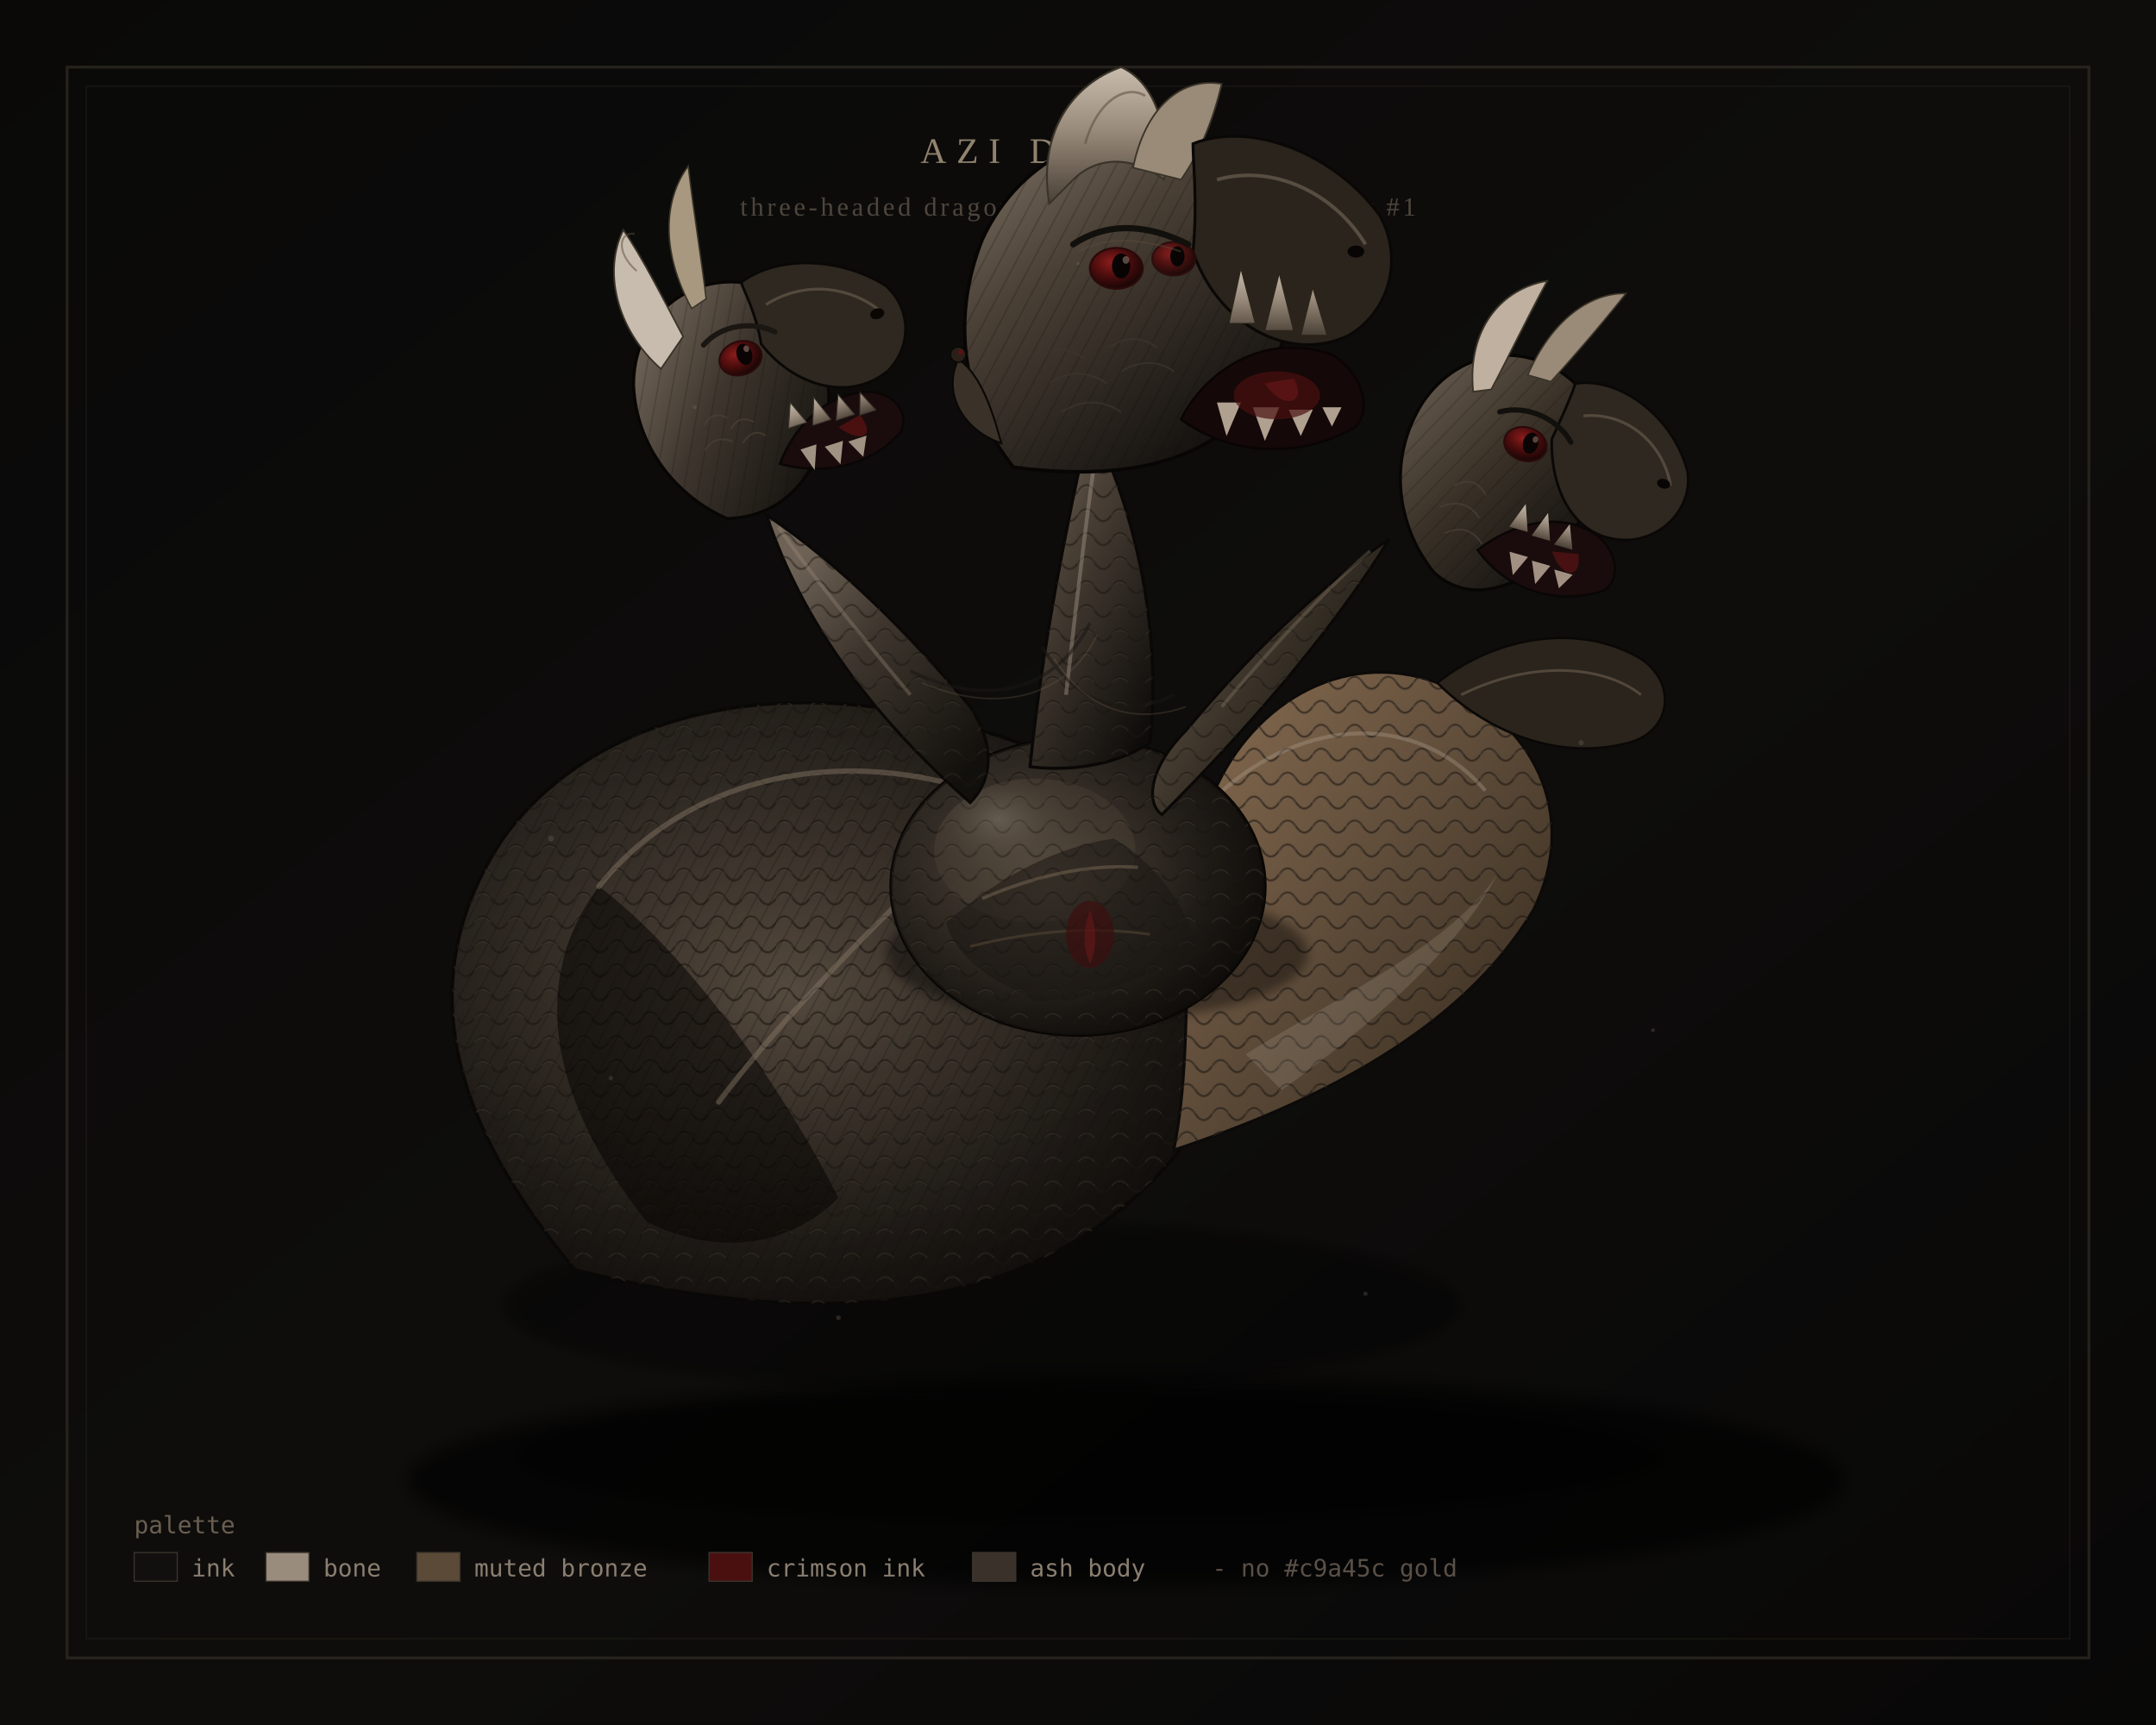
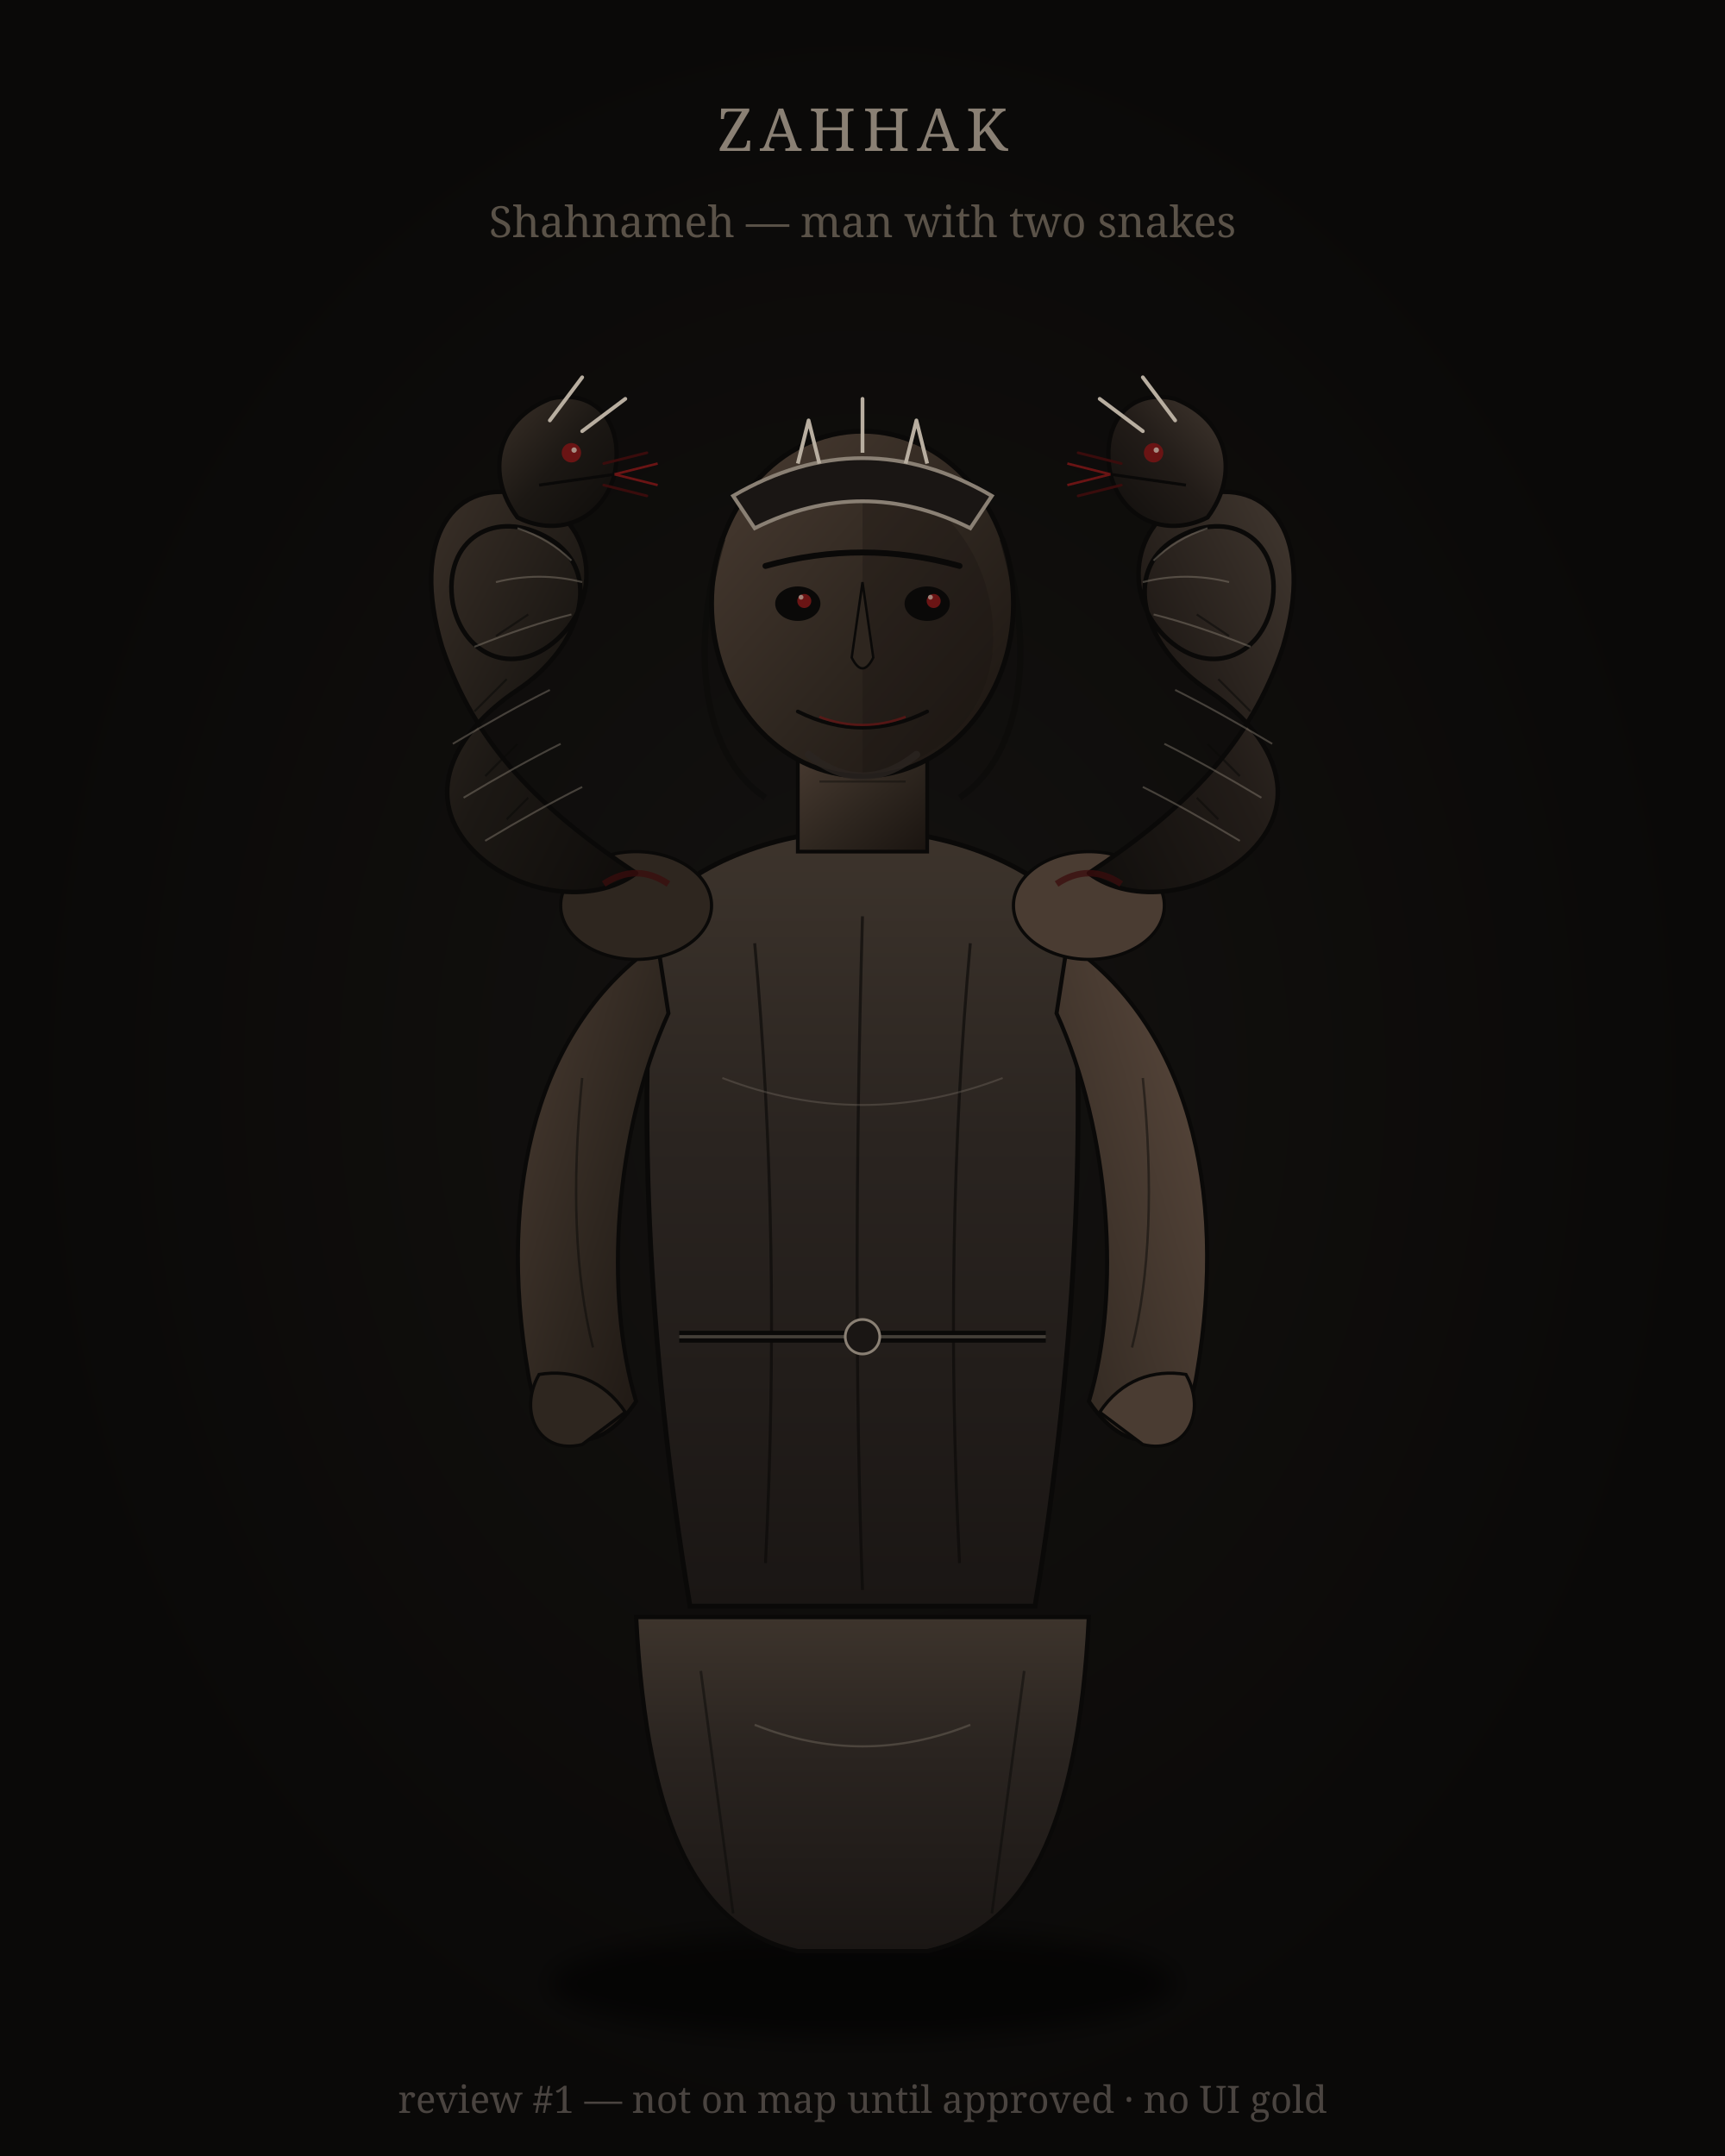
- <svg xmlns="http://www.w3.org/2000/svg" viewBox="0 0 900 720" width="900" height="720" role="img" aria-labelledby="title desc">
+ <svg xmlns="http://www.w3.org/2000/svg" viewBox="0 0 320 400" width="320" height="400" role="img" aria-label="Zahhak — Shahnameh">
  <defs>
-     <linearGradient id="ground" x1="0%" y1="0%" x2="100%" y2="100%">
-       <stop offset="0%" stop-color="#0a0908" />
-       <stop offset="55%" stop-color="#12100e" />
-       <stop offset="100%" stop-color="#080706" />
+     <radialGradient id="gnd" cx="50%" cy="50%" r="50%">
+       <stop offset="0" stop-color="#141210" />
+       <stop offset="100%" stop-color="#0a0908" />
+     </radialGradient>
+     <linearGradient id="skinL" x1="0" y1="0" x2="1" y2="1">
+       <stop offset="0" stop-color="#4a3c32" />
+       <stop offset="55%" stop-color="#2e261f" />
+       <stop offset="100%" stop-color="#1a1410" />
    </linearGradient>
-     <radialGradient id="bodyMass" cx="42%" cy="48%" r="62%">
-       <stop offset="0%" stop-color="#5a4e42" />
-       <stop offset="35%" stop-color="#3a322a" />
-       <stop offset="70%" stop-color="#1c1814" />
-       <stop offset="100%" stop-color="#0a0806" />
-     </radialGradient>
-     <linearGradient id="bone" x1="0%" y1="0%" x2="0%" y2="100%">
-       <stop offset="0%" stop-color="#c8bcae" />
-       <stop offset="45%" stop-color="#9a8c7c" />
-       <stop offset="100%" stop-color="#4a4036" />
+     <linearGradient id="skinR" x1="1" y1="0" x2="0" y2="1">
+       <stop offset="0" stop-color="#5c4a3e" />
+       <stop offset="100%" stop-color="#2e261f" />
    </linearGradient>
-     <linearGradient id="bronzeMuted" x1="0%" y1="0%" x2="100%" y2="100%">
-       <stop offset="0%" stop-color="#8a6e52" />
-       <stop offset="50%" stop-color="#5c4a38" />
-       <stop offset="100%" stop-color="#2e2418" />
+     <linearGradient id="robe" x1="0" y1="0" x2="0" y2="1">
+       <stop offset="0" stop-color="#3d342c" />
+       <stop offset="40%" stop-color="#2a2420" />
+       <stop offset="100%" stop-color="#1a1614" />
    </linearGradient>
-     <linearGradient id="headL" x1="20%" y1="10%" x2="90%" y2="90%">
-       <stop offset="0%" stop-color="#6e6256" />
-       <stop offset="40%" stop-color="#3e362e" />
-       <stop offset="100%" stop-color="#12100c" />
-     </linearGradient>
-     <linearGradient id="headC" x1="10%" y1="0%" x2="80%" y2="100%">
-       <stop offset="0%" stop-color="#7a6e60" />
-       <stop offset="35%" stop-color="#4a4036" />
+     <linearGradient id="snL" x1="0" y1="0" x2="1" y2="1">
+       <stop offset="0" stop-color="#3a3028" />
+       <stop offset="50%" stop-color="#1c1814" />
      <stop offset="100%" stop-color="#0e0c0a" />
    </linearGradient>
-     <linearGradient id="headR" x1="0%" y1="15%" x2="100%" y2="85%">
-       <stop offset="0%" stop-color="#665a4e" />
-       <stop offset="45%" stop-color="#3a3228" />
+     <linearGradient id="snR" x1="1" y1="0" x2="0" y2="1">
+       <stop offset="0" stop-color="#423830" />
+       <stop offset="50%" stop-color="#221c18" />
      <stop offset="100%" stop-color="#100e0c" />
    </linearGradient>
-     <radialGradient id="eyeGlow" cx="40%" cy="35%" r="65%">
-       <stop offset="0%" stop-color="#8a1c1c" />
-       <stop offset="55%" stop-color="#4a0c0c" />
-       <stop offset="100%" stop-color="#1a0606" />
-     </radialGradient>
-     <pattern id="scaleTex" width="14" height="10" patternUnits="userSpaceOnUse">
-       <path d="M0 5 Q3.5 0 7 5 Q10.5 10 14 5" fill="none" stroke="#1a1612" stroke-width="0.9" opacity=".85" />
-       <path d="M0 5 Q3.5 1.2 7 5" fill="none" stroke="#6a5e50" stroke-width="0.45" opacity=".35" />
-     </pattern>
-     <pattern id="hatchFine" width="6" height="6" patternUnits="userSpaceOnUse" patternTransform="rotate(28)">
-       <line x1="0" y1="0" x2="0" y2="6" stroke="#0c0a08" stroke-width="1.1" opacity=".55" />
-     </pattern>
-     <filter id="softShade" x="-20%" y="-20%" width="140%" height="140%">
+     <filter id="soft" x="-20%" y="-20%" width="140%" height="140%">
      <feGaussianBlur stdDeviation="2.2" />
    </filter>
-     <filter id="volBlur" x="-25%" y="-25%" width="150%" height="150%">
-       <feGaussianBlur stdDeviation="3.4" />
-     </filter>
-     <filter id="inkBleed" x="-5%" y="-5%" width="110%" height="110%">
-       <feTurbulence type="fractalNoise" baseFrequency="0.9" numOctaves="2" result="n" />
-       <feDisplacementMap in="SourceGraphic" in2="n" scale="0.6" />
-     </filter>
-     <linearGradient id="volLit" x1="15%" y1="5%" x2="85%" y2="95%">
-       <stop offset="0%" stop-color="#7a6e60" />
-       <stop offset="38%" stop-color="#3a322a" />
-       <stop offset="100%" stop-color="#0a0806" />
-     </linearGradient>
-     <radialGradient id="specHi" cx="32%" cy="28%" r="55%">
-       <stop offset="0%" stop-color="#c8bcae" stop-opacity=".28" />
-       <stop offset="45%" stop-color="#8a7a68" stop-opacity=".08" />
-       <stop offset="100%" stop-color="#000" stop-opacity="0" />
-     </radialGradient>
  </defs>
-   <rect width="900" height="720" fill="url(#ground)" />
-   <rect width="900" height="720" fill="#0a0908" opacity=".35" />
-   <rect x="28" y="28" width="844" height="664" fill="none" stroke="#3a342c" stroke-width="1.2" opacity=".55" />
-   <rect x="36" y="36" width="828" height="648" fill="none" stroke="#2a241e" stroke-width="0.6" opacity=".4" />
-   <text x="450" y="68" text-anchor="middle" fill="#a89880" font-family="Georgia, 'Times New Roman', serif" font-size="15" letter-spacing="0.28em" opacity=".85">AZI DAHAKA</text>
-   <text x="450" y="90" text-anchor="middle" fill="#6a5e52" font-family="Georgia, 'Times New Roman', serif" font-size="11" letter-spacing="0.12em" opacity=".7">three-headed dragon-serpent - Iranian - review #1</text>
-   <ellipse cx="470" cy="618" rx="300" ry="44" fill="#000" opacity=".62" filter="url(#volBlur)" />
-   <ellipse cx="455" cy="608" rx="240" ry="28" fill="#000" opacity=".4" filter="url(#softShade)" />
-   <g id="beast" transform="translate(450 390)">
-     <g id="coils">
-       <ellipse cx="-40" cy="155" rx="200" ry="36" fill="#000" opacity=".35" filter="url(#softShade)" />
-       <path d="M-210 140                C-260 80 -280 20 -240 -40                C-200 -95 -120 -110 -40 -85                C40 -60 90 -20 70 40                C50 95 10 130 -40 145                C-90 160 -150 155 -210 140Z" fill="url(#volLit)" stroke="#0a0806" stroke-width="1.4" />
-       <path d="M-210 140                C-260 80 -280 20 -240 -40                C-200 -95 -120 -110 -40 -85                C40 -60 90 -20 70 40                C50 95 10 130 -40 145                C-90 160 -150 155 -210 140Z" fill="url(#bodyMass)" stroke="#0a0806" stroke-width="1.4" opacity=".85" />
-       <path d="M-210 140                C-260 80 -280 20 -240 -40                C-200 -95 -120 -110 -40 -85                C40 -60 90 -20 70 40                C50 95 10 130 -40 145                C-90 160 -150 155 -210 140Z" fill="url(#scaleTex)" opacity=".7" />
-       <path d="M-210 140                C-260 80 -280 20 -240 -40                C-200 -95 -120 -110 -40 -85                C40 -60 90 -20 70 40                C50 95 10 130 -40 145                C-90 160 -150 155 -210 140Z" fill="url(#hatchFine)" opacity=".4" />
-       <path d="M-180 120 C-220 70 -230 20 -200 -20 C-160 10 -120 70 -100 110 C-120 130 -150 135 -180 120Z" fill="#050402" opacity=".55" />
-       <path d="M-200 -20 C-160 -70 -90 -80 -30 -55 C-70 -20 -120 30 -150 70" fill="none" stroke="#8a7a68" stroke-width="2.2" opacity=".45" stroke-linecap="round" />
-       <path d="M40 90 C100 70 160 40 190 -10 C210 -50 190 -90 150 -105                C110 -120 70 -95 55 -55 C40 -15 50 40 40 90Z" fill="url(#bronzeMuted)" stroke="#0c0a08" stroke-width="1.2" />
-       <path d="M40 90 C100 70 160 40 190 -10 C210 -50 190 -90 150 -105                C110 -120 70 -95 55 -55 C40 -15 50 40 40 90Z" fill="url(#scaleTex)" opacity=".65" />
-       <path d="M55 -55 C90 -90 140 -95 170 -60" fill="none" stroke="#b0a090" stroke-width="1.6" opacity=".35" />
-       <path d="M150 -105 C175 -125 210 -130 235 -115 C250 -105 248 -85 230 -80                C200 -72 170 -85 150 -105Z" fill="#2a241c" stroke="#0a0806" stroke-width="1" />
-       <path d="M160 -100 C190 -115 220 -112 235 -100" fill="none" stroke="#7a6a58" stroke-width="1.1" opacity=".5" />
-       <path d="M70 50 C110 25 155 5 175 -25 C160 5 120 40 85 65Z" fill="#c4b6a4" opacity=".18" />
-     </g>
-     <g id="torso">
-       <ellipse cx="8" cy="8" rx="88" ry="28" fill="#000" opacity=".4" filter="url(#softShade)" />
-       <ellipse cx="0" cy="-20" rx="78" ry="62" fill="url(#volLit)" stroke="#080604" stroke-width="1.5" />
-       <ellipse cx="0" cy="-20" rx="78" ry="62" fill="url(#bodyMass)" opacity=".8" />
-       <ellipse cx="0" cy="-20" rx="78" ry="62" fill="url(#scaleTex)" opacity=".75" />
-       <ellipse cx="-18" cy="-35" rx="42" ry="30" fill="url(#specHi)" />
-       <ellipse cx="-18" cy="-35" rx="42" ry="30" fill="#6a5e50" opacity=".18" />
-       <path d="M-55 -5 Q-20 -35 15 -40 Q40 -25 50 5 Q20 25 -15 28 Q-50 15 -55 -5Z" fill="#1a1612" opacity=".55" />
-       <path d="M-40 -15 Q-5 -30 25 -28" fill="none" stroke="#8a7860" stroke-width="1.4" opacity=".4" />
-       <path d="M-45 5 Q-5 -5 30 0" fill="none" stroke="#5a4a38" stroke-width="1.1" opacity=".5" />
-       <ellipse cx="5" cy="0" rx="10" ry="14" fill="#3a0e0e" opacity=".7" />
-       <path d="M5 -10 C8 -2 8 6 5 12 C2 6 2 -2 5 -10Z" fill="#6a1818" opacity=".55" />
-     </g>
-     <g id="necks">
-       <path d="M-45 -55 C-85 -90 -115 -130 -130 -175 C-100 -155 -70 -125 -45 -95 C-35 -80 -35 -65 -45 -55Z" fill="url(#headL)" stroke="#0a0806" stroke-width="1.2" />
-       <path d="M-45 -55 C-85 -90 -115 -130 -130 -175 C-100 -155 -70 -125 -45 -95 C-35 -80 -35 -65 -45 -55Z" fill="url(#scaleTex)" opacity=".55" />
-       <path d="M-70 -100 C-95 -130 -115 -155 -125 -170" fill="none" stroke="#9a8a78" stroke-width="1.5" opacity=".35" />
-       <path d="M-20 -70 C-15 -120 -5 -170 5 -215 C25 -175 35 -125 30 -80 C15 -70 -5 -68 -20 -70Z" fill="url(#headC)" stroke="#0a0806" stroke-width="1.3" />
-       <path d="M-20 -70 C-15 -120 -5 -170 5 -215 C25 -175 35 -125 30 -80 C15 -70 -5 -68 -20 -70Z" fill="url(#scaleTex)" opacity=".6" />
-       <path d="M-5 -100 C0 -145 5 -185 8 -205" fill="none" stroke="#b0a090" stroke-width="1.6" opacity=".4" />
-       <path d="M35 -50 C70 -85 105 -125 130 -165 C100 -145 70 -115 45 -85 C30 -70 28 -55 35 -50Z" fill="url(#headR)" stroke="#0a0806" stroke-width="1.2" />
-       <path d="M35 -50 C70 -85 105 -125 130 -165 C100 -145 70 -115 45 -85 C30 -70 28 -55 35 -50Z" fill="url(#scaleTex)" opacity=".55" />
-       <path d="M60 -95 C85 -125 110 -150 122 -160" fill="none" stroke="#8a7a68" stroke-width="1.4" opacity=".35" />
-     </g>
-     <g id="head-left" transform="translate(-145 -195) rotate(-18)">
-       <path d="M-8 20 C-25 5 -35 -20 -28 -45 C-20 -70 5 -82 28 -72                C48 -62 55 -38 48 -15 C40 8 20 28 -8 20Z" fill="url(#headL)" stroke="#080604" stroke-width="1.3" />
-       <path d="M-8 20 C-25 5 -35 -20 -28 -45 C-20 -70 5 -82 28 -72                C48 -62 55 -38 48 -15 C40 8 20 28 -8 20Z" fill="url(#hatchFine)" opacity=".35" />
-       <path d="M28 -72 C45 -78 70 -70 85 -52 C92 -40 88 -25 75 -18                C55 -10 35 -25 28 -45 C30 -58 28 -68 28 -72Z" fill="#2e2820" stroke="#0a0806" stroke-width="1.1" />
-       <path d="M35 -60 C55 -65 72 -55 80 -42" fill="none" stroke="#8a7a68" stroke-width="1.2" opacity=".4" />
-       <path d="M20 5 C35 15 55 18 72 8 C78 2 75 -8 65 -12 C45 -18 28 -5 20 5Z" fill="#1a0c0c" stroke="#0a0606" stroke-width="1" />
-       <path d="M28 -8 L32 -18 L36 -8Z M38 -6 L42 -17 L46 -6Z M48 -5 L52 -15 L56 -5Z M58 -4 L61 -13 L65 -4Z" fill="url(#bone)" stroke="#3a342c" stroke-width="0.4" />
-       <path d="M30 2 L33 12 L37 2Z M40 4 L44 13 L48 4Z M50 5 L54 13 L58 5Z" fill="#b8aa98" opacity=".85" />
-       <path d="M48 -2 C55 8 62 6 58 -4" fill="#5a1212" opacity=".75" />
-       <path d="M-15 -48 C-28 -70 -25 -95 -12 -108 C-8 -95 -5 -75 -2 -58Z" fill="#c8bcae" stroke="#3a3428" stroke-width="0.7" />
-       <path d="M5 -68 C0 -95 8 -115 22 -125 C18 -105 15 -85 12 -70Z" fill="#a89880" stroke="#3a3428" stroke-width="0.6" />
-       <path d="M-12 -90 C-18 -100 -14 -108 -8 -105" fill="none" stroke="#5a4a38" stroke-width="0.8" opacity=".5" />
-       <ellipse cx="18" cy="-42" rx="9" ry="7" fill="url(#eyeGlow)" stroke="#2a0a0a" stroke-width="0.8" />
-       <ellipse cx="20" cy="-43" rx="3.2" ry="4.5" fill="#0a0404" />
-       <ellipse cx="21.5" cy="-45" rx="1.2" ry="1.4" fill="#c8a090" opacity=".45" />
-       <path d="M5 -52 C15 -58 28 -55 35 -48" fill="none" stroke="#1a1612" stroke-width="2.2" stroke-linecap="round" />
-       <ellipse cx="78" cy="-42" rx="3" ry="2.2" fill="#0a0604" />
-       <g fill="none" stroke="#4a4036" stroke-width="0.7" opacity=".7">
-         <path d="M-5 -20 Q0 -25 5 -20" />
-         <path d="M5 -15 Q10 -20 15 -15" />
-         <path d="M-8 -10 Q-2 -15 4 -10" />
-         <path d="M8 -8 Q14 -13 18 -8" />
-       </g>
-     </g>
-     <g id="head-center" transform="translate(8 -230)">
-       <path d="M-35 35 C-55 10 -62 -25 -48 -60 C-32 -95 5 -112 40 -100                C70 -88 85 -55 78 -20 C70 15 40 45 -35 35Z" fill="url(#headC)" stroke="#080604" stroke-width="1.5" />
-       <path d="M-35 35 C-55 10 -62 -25 -48 -60 C-32 -95 5 -112 40 -100                C70 -88 85 -55 78 -20 C70 15 40 45 -35 35Z" fill="url(#hatchFine)" opacity=".4" />
-       <path d="M-20 -75 C-25 -105 -10 -125 10 -132 C25 -125 30 -105 28 -85                C15 -95 0 -95 -10 -85Z" fill="url(#bone)" stroke="#3a3428" stroke-width="0.8" />
-       <path d="M15 -90 C20 -115 35 -128 52 -125 C48 -108 42 -95 35 -85Z" fill="#9a8a78" stroke="#3a3428" stroke-width="0.7" />
-       <path d="M-5 -100 C0 -118 12 -125 20 -120" fill="none" stroke="#5c4a38" stroke-width="1" opacity=".55" />
-       <path d="M40 -100 C65 -110 100 -95 118 -70 C128 -52 122 -30 105 -20                C80 -8 50 -25 40 -55 C42 -75 40 -92 40 -100Z" fill="#2a241c" stroke="#0a0806" stroke-width="1.2" />
-       <path d="M50 -85 C75 -92 100 -78 112 -58" fill="none" stroke="#9a8a78" stroke-width="1.5" opacity=".4" />
-       <path d="M55 -25 L60 -48 L66 -25Z M70 -22 L76 -46 L82 -22Z M85 -20 L90 -40 L96 -20Z" fill="url(#bone)" stroke="#2a2418" stroke-width="0.45" />
-       <path d="M35 15 C55 30 85 32 108 18 C115 10 110 -5 98 -12 C70 -22 45 -5 35 15Z" fill="#140808" stroke="#0a0404" stroke-width="1" />
-       <path d="M50 8 L54 22 L60 8Z M65 10 L70 24 L76 10Z M80 11 L85 22 L90 11Z M94 10 L98 18 L102 10Z" fill="#b0a090" />
-       <ellipse cx="75" cy="5" rx="18" ry="10" fill="#4a1010" opacity=".7" />
-       <path d="M70 0 C78 12 88 8 82 -2" fill="#6a1818" opacity=".6" />
-       <ellipse cx="8" cy="-48" rx="11" ry="8.5" fill="url(#eyeGlow)" stroke="#2a0a0a" stroke-width="0.9" />
-       <ellipse cx="10" cy="-49" rx="3.8" ry="5.2" fill="#080404" />
-       <ellipse cx="12" cy="-51.5" rx="1.4" ry="1.6" fill="#d0b0a0" opacity=".4" />
-       <ellipse cx="32" cy="-52" rx="9" ry="7" fill="url(#eyeGlow)" stroke="#2a0a0a" stroke-width="0.8" opacity=".9" />
-       <ellipse cx="33.5" cy="-53" rx="3" ry="4.2" fill="#080404" />
-       <path d="M-10 -58 C5 -68 22 -66 38 -58" fill="none" stroke="#12100c" stroke-width="2.6" stroke-linecap="round" />
-       <path d="M-8 -55 C5 -62 20 -60 35 -55" fill="none" stroke="#5a4a38" stroke-width="0.8" opacity=".45" />
-       <ellipse cx="108" cy="-55" rx="3.5" ry="2.5" fill="#080604" />
-       <g fill="none" stroke="#3a342c" stroke-width="0.75" opacity=".75">
-         <path d="M-25 -10 Q-15 -18 -5 -10" />
-         <path d="M-20 0 Q-8 -8 4 0" />
-         <path d="M-15 12 Q-2 4 10 12" />
-         <path d="M5 -15 Q15 -22 25 -15" />
-         <path d="M10 -5 Q22 -12 32 -5" />
-       </g>
-       <path d="M-40 25 C-55 20 -65 5 -58 -10 C-50 -5 -45 8 -42 18Z" fill="#3a3228" stroke="#0a0806" stroke-width="0.8" />
-       <circle cx="-58" cy="-12" r="3.2" fill="#2a2018" stroke="#0a0806" stroke-width="0.6" />
-       <circle cx="-57" cy="-13" r="1.1" fill="#5a1212" />
-     </g>
-     <g id="head-right" transform="translate(145 -175) rotate(16)">
-       <path d="M10 22 C-10 8 -22 -18 -14 -45 C-5 -72 22 -82 45 -70                C65 -58 70 -32 60 -8 C50 16 30 32 10 22Z" fill="url(#headR)" stroke="#080604" stroke-width="1.3" />
-       <path d="M10 22 C-10 8 -22 -18 -14 -45 C-5 -72 22 -82 45 -70                C65 -58 70 -32 60 -8 C50 16 30 32 10 22Z" fill="url(#hatchFine)" opacity=".35" />
-       <path d="M45 -70 C62 -78 88 -68 100 -48 C106 -36 100 -20 86 -14                C65 -6 48 -22 42 -45 C44 -58 45 -66 45 -70Z" fill="#2e2820" stroke="#0a0806" stroke-width="1.1" />
-       <path d="M52 -58 C70 -65 88 -55 95 -40" fill="none" stroke="#8a7a68" stroke-width="1.2" opacity=".4" />
-       <path d="M25 8 C40 20 62 22 80 10 C86 4 82 -8 70 -12 C50 -18 32 -2 25 8Z" fill="#1a0c0c" stroke="#0a0606" stroke-width="1" />
-       <path d="M35 -5 L39 -16 L43 -5Z M45 -4 L49 -15 L53 -4Z M55 -3 L59 -13 L63 -3Z" fill="url(#bone)" />
-       <path d="M38 5 L42 14 L46 5Z M48 6 L52 15 L56 6Z M58 7 L62 14 L66 7Z" fill="#b0a090" opacity=".9" />
-       <path d="M55 0 C62 10 70 8 66 -2" fill="#5a1212" opacity=".7" />
-       <path d="M5 -55 C-5 -80 5 -100 22 -108 C18 -90 15 -72 12 -58Z" fill="#c0b0a0" stroke="#3a3428" stroke-width="0.7" />
-       <path d="M25 -68 C28 -92 40 -108 55 -112 C48 -95 40 -78 35 -68Z" fill="#9a8a78" stroke="#3a3428" stroke-width="0.6" />
-       <ellipse cx="32" cy="-40" rx="9" ry="7" fill="url(#eyeGlow)" stroke="#2a0a0a" stroke-width="0.8" />
-       <ellipse cx="34" cy="-41" rx="3.2" ry="4.5" fill="#0a0404" />
-       <ellipse cx="35.5" cy="-43" rx="1.2" ry="1.4" fill="#c8a090" opacity=".4" />
-       <path d="M18 -50 C28 -56 42 -54 50 -46" fill="none" stroke="#12100c" stroke-width="2.2" stroke-linecap="round" />
-       <ellipse cx="92" cy="-40" rx="2.8" ry="2" fill="#080604" />
-       <g fill="none" stroke="#4a4036" stroke-width="0.7" opacity=".7">
-         <path d="M8 -15 Q15 -22 22 -15" />
-         <path d="M5 -5 Q14 -12 22 -5" />
-         <path d="M10 5 Q18 -2 26 5" />
-       </g>
-     </g>
-     <g fill="none" stroke="#1a1612" stroke-width="1.4" opacity=".55">
-       <path d="M-70 -110 C-40 -95 -10 -100 5 -130" />
-       <path d="M40 -100 C20 -90 0 -95 -15 -120" />
-     </g>
-     <g fill="none" stroke="#6a5a48" stroke-width="0.7" opacity=".3">
-       <path d="M-65 -105 C-35 -92 -5 -98 8 -125" />
-       <path d="M45 -95 C25 -88 5 -92 -10 -115" />
-     </g>
-     <g fill="#8a7a68" opacity=".25">
-       <circle cx="-220" cy="-40" r="1.2" />
-       <circle cx="-195" cy="60" r="0.9" />
-       <circle cx="210" cy="-80" r="1.1" />
-       <circle cx="240" cy="40" r="0.8" />
-       <circle cx="-100" cy="160" r="1" />
-       <circle cx="120" cy="150" r="0.9" />
-       <circle cx="0" cy="-280" r="0.7" />
-       <circle cx="-160" cy="-220" r="0.8" />
-     </g>
+   <rect width="320" height="400" fill="url(#gnd)" />
+   <text x="160" y="28" text-anchor="middle" fill="#8a8074" font-family="Georgia,serif" font-size="11" letter-spacing=".12em">ZAHHAK</text>
+   <text x="160" y="44" text-anchor="middle" fill="#5a5248" font-family="Georgia,serif" font-size="8">Shahnameh — man with two snakes</text>
+   <ellipse cx="160" cy="368" rx="58" ry="10" fill="#000" opacity=".55" filter="url(#soft)" />
+   <path d="M118 300 C120 340 130 358 148 362 L172 362 C190 358 200 340 202 300 Z" fill="url(#robe)" stroke="#0a0908" stroke-width=".8" />
+   <path d="M130 310 L136 355 M190 310 L184 355" fill="none" stroke="#0a0908" stroke-width=".5" opacity=".5" />
+   <path d="M140 320 Q160 328 180 320" fill="none" stroke="#8a8074" stroke-width=".4" opacity=".35" />
+   <path d="M122 168 C118 200 120 250 128 298 L192 298 C200 250 202 200 198 168            C188 158 172 154 160 154 C148 154 132 158 122 168 Z" fill="url(#robe)" stroke="#0a0908" stroke-width=".9" />
+   <path d="M140 175 Q145 230 142 290 M160 170 Q158 240 160 295 M180 175 Q175 230 178 290" fill="none" stroke="#0a0908" stroke-width=".55" opacity=".65" />
+   <path d="M134 200 Q160 210 186 200" fill="none" stroke="#8a8074" stroke-width=".35" opacity=".3" />
+   <path d="M126 248 H194" fill="none" stroke="#0a0908" stroke-width="2.2" />
+   <path d="M126 248 H194" fill="none" stroke="#8a8074" stroke-width=".6" opacity=".45" />
+   <circle cx="160" cy="248" r="3.2" fill="#1a1614" stroke="#8a8074" stroke-width=".5" />
+   <path d="M122 175 C100 190 92 220 98 255 C100 268 110 272 118 260 C112 240 114 210 124 188 Z" fill="url(#skinL)" stroke="#0a0908" stroke-width=".75" />
+   <path d="M198 175 C220 190 228 220 222 255 C220 268 210 272 202 260 C208 240 206 210 196 188 Z" fill="url(#skinR)" stroke="#0a0908" stroke-width=".75" />
+   <path d="M108 200 Q105 230 110 250 M212 200 Q215 230 210 250" fill="none" stroke="#0a0908" stroke-width=".45" opacity=".5" />
+   <path d="M100 255 C96 262 100 270 108 268 L116 262 C112 256 106 254 100 255 Z" fill="#2e261f" stroke="#0a0908" stroke-width=".6" />
+   <path d="M220 255 C224 262 220 270 212 268 L204 262 C208 256 214 254 220 255 Z" fill="#4a3c32" stroke="#0a0908" stroke-width=".6" />
+   <path d="M148 138 L148 158 L172 158 L172 138 Q160 142 148 138 Z" fill="url(#skinL)" stroke="#0a0908" stroke-width=".7" />
+   <path d="M152 145 H168" fill="none" stroke="#0a0908" stroke-width=".4" opacity=".4" />
+   <ellipse cx="160" cy="112" rx="28" ry="32" fill="url(#skinL)" stroke="#0a0908" stroke-width=".9" />
+   <path d="M160 88 C175 90 186 105 184 122 C182 135 172 142 160 144 Z" fill="#1a1410" opacity=".35" />
+   <path d="M142 105 Q160 100 178 105" fill="none" stroke="#0a0908" stroke-width="1.1" stroke-linecap="round" />
+   <path d="M160 108 L158 122 Q160 126 162 122 Z" fill="#2e261f" stroke="#0a0908" stroke-width=".45" />
+   <path d="M148 132 Q160 138 172 132" fill="none" stroke="#0a0908" stroke-width=".7" stroke-linecap="round" />
+   <path d="M152 133 Q160 136 168 133" fill="none" stroke="#6a1414" stroke-width=".45" opacity=".7" />
+   <ellipse cx="148" cy="112" rx="4.2" ry="3.2" fill="#0a0908" />
+   <ellipse cx="172" cy="112" rx="4.2" ry="3.2" fill="#0a0908" />
+   <circle cx="149.2" cy="111.5" r="1.3" fill="#6a1414" />
+   <circle cx="173.2" cy="111.5" r="1.3" fill="#6a1414" />
+   <circle cx="148.6" cy="110.8" r=".45" fill="#b8aea0" opacity=".7" />
+   <circle cx="172.6" cy="110.8" r=".45" fill="#b8aea0" opacity=".7" />
+   <path d="M136 92 Q160 78 184 92 L180 98 Q160 88 140 98 Z" fill="#1a1614" stroke="#8a8074" stroke-width=".7" />
+   <path d="M148 86 L150 78 L152 86 M160 84 L160 74 L160 84 M168 86 L170 78 L172 86" fill="none" stroke="#b8aea0" stroke-width=".7" stroke-linejoin="round" />
+   <path d="M134 100 C128 120 130 140 142 148 M186 100 C192 120 190 140 178 148" fill="none" stroke="#0a0908" stroke-width="1.2" opacity=".5" />
+   <path d="M150 140 Q160 148 170 140" fill="none" stroke="#2a2420" stroke-width="1.4" stroke-linecap="round" opacity=".8" />
+   <ellipse cx="118" cy="168" rx="14" ry="10" fill="#2e261f" stroke="#0a0908" stroke-width=".6" />
+   <path d="M118 162            C100 150 88 138 82 120            C76 100 84 88 98 92            C110 96 112 110 104 118            C96 126 86 122 84 112            C82 100 92 94 102 100            C112 106 108 120 96 128            C84 136 78 148 88 158            C96 166 110 168 118 162 Z" fill="url(#snL)" stroke="#0a0908" stroke-width=".85" stroke-linejoin="round" />
+   <g fill="none" stroke="#8a8074" stroke-width=".35" opacity=".45">
+     <path d="M90 156 Q100 150 108 146" />
+     <path d="M86 148 Q96 142 104 138" />
+     <path d="M84 138 Q94 132 102 128" />
+     <path d="M88 120 Q98 116 106 114" />
+     <path d="M92 108 Q100 106 108 108" />
+     <path d="M96 98 Q102 100 106 104" />
  </g>
-   <g transform="translate(56 640)" font-family="ui-monospace, SFMono-Regular, Menlo, monospace" font-size="10">
-     <text fill="#6a5e52" x="0" y="0">palette</text>
-     <rect x="0" y="8" width="18" height="12" fill="#12100e" stroke="#3a342c" stroke-width="0.5" />
-     <text fill="#8a7e70" x="24" y="18">ink</text>
-     <rect x="55" y="8" width="18" height="12" fill="#9a8c7c" stroke="#3a342c" stroke-width="0.5" />
-     <text fill="#8a7e70" x="79" y="18">bone</text>
-     <rect x="118" y="8" width="18" height="12" fill="#5c4a38" stroke="#3a342c" stroke-width="0.5" />
-     <text fill="#8a7e70" x="142" y="18">muted bronze</text>
-     <rect x="240" y="8" width="18" height="12" fill="#4a1010" stroke="#3a342c" stroke-width="0.5" />
-     <text fill="#8a7e70" x="264" y="18">crimson ink</text>
-     <rect x="350" y="8" width="18" height="12" fill="#3a322a" stroke="#3a342c" stroke-width="0.5" />
-     <text fill="#8a7e70" x="374" y="18">ash body</text>
-     <text fill="#5a5048" x="450" y="18">- no #c9a45c gold</text>
+   <g fill="none" stroke="#0a0908" stroke-width=".4" opacity=".55">
+     <path d="M94 152 L98 148 M90 144 L96 138 M88 132 L94 126 M92 118 L98 114" />
  </g>
+   <path d="M96 96 C90 88 92 78 102 74 C110 72 116 78 114 88 C112 96 104 100 96 96 Z" fill="url(#snL)" stroke="#0a0908" stroke-width=".8" />
+   <path d="M102 78 L108 70 M108 80 L116 74" fill="none" stroke="#b8aea0" stroke-width=".7" stroke-linecap="round" />
+   <circle cx="106" cy="84" r="1.8" fill="#6a1414" />
+   <circle cx="106.5" cy="83.5" r=".5" fill="#b8aea0" opacity=".8" />
+   <path d="M100 90 L114 88" fill="none" stroke="#0a0908" stroke-width=".55" />
+   <path d="M112 86 L120 84 M112 90 L120 92" fill="none" stroke="#3a0c0c" stroke-width=".5" stroke-linecap="round" />
+   <path d="M114 88 L122 86 M114 88 L122 90" fill="none" stroke="#6a1414" stroke-width=".45" />
+   <ellipse cx="202" cy="168" rx="14" ry="10" fill="#4a3c32" stroke="#0a0908" stroke-width=".6" />
+   <path d="M202 162            C220 150 232 138 238 120            C244 100 236 88 222 92            C210 96 208 110 216 118            C224 126 234 122 236 112            C238 100 228 94 218 100            C208 106 212 120 224 128            C236 136 242 148 232 158            C224 166 210 168 202 162 Z" fill="url(#snR)" stroke="#0a0908" stroke-width=".85" stroke-linejoin="round" />
+   <g fill="none" stroke="#8a8074" stroke-width=".35" opacity=".45">
+     <path d="M230 156 Q220 150 212 146" />
+     <path d="M234 148 Q224 142 216 138" />
+     <path d="M236 138 Q226 132 218 128" />
+     <path d="M232 120 Q222 116 214 114" />
+     <path d="M228 108 Q220 106 212 108" />
+     <path d="M224 98 Q218 100 214 104" />
+   </g>
+   <g fill="none" stroke="#0a0908" stroke-width=".4" opacity=".55">
+     <path d="M226 152 L222 148 M230 144 L224 138 M232 132 L226 126 M228 118 L222 114" />
+   </g>
+   <path d="M224 96 C230 88 228 78 218 74 C210 72 204 78 206 88 C208 96 216 100 224 96 Z" fill="url(#snR)" stroke="#0a0908" stroke-width=".8" />
+   <path d="M218 78 L212 70 M212 80 L204 74" fill="none" stroke="#b8aea0" stroke-width=".7" stroke-linecap="round" />
+   <circle cx="214" cy="84" r="1.8" fill="#6a1414" />
+   <circle cx="214.5" cy="83.5" r=".5" fill="#b8aea0" opacity=".8" />
+   <path d="M220 90 L206 88" fill="none" stroke="#0a0908" stroke-width=".55" />
+   <path d="M208 86 L200 84 M208 90 L200 92" fill="none" stroke="#3a0c0c" stroke-width=".5" stroke-linecap="round" />
+   <path d="M206 88 L198 86 M206 88 L198 90" fill="none" stroke="#6a1414" stroke-width=".45" />
+   <path d="M112 164 Q118 160 124 164" fill="none" stroke="#3a0c0c" stroke-width="1.2" opacity=".75" />
+   <path d="M196 164 Q202 160 208 164" fill="none" stroke="#3a0c0c" stroke-width="1.2" opacity=".75" />
+   <text x="160" y="392" text-anchor="middle" fill="#4a4440" font-family="Georgia,serif" font-size="7">review #1 — not on map until approved · no UI gold</text>
</svg>
